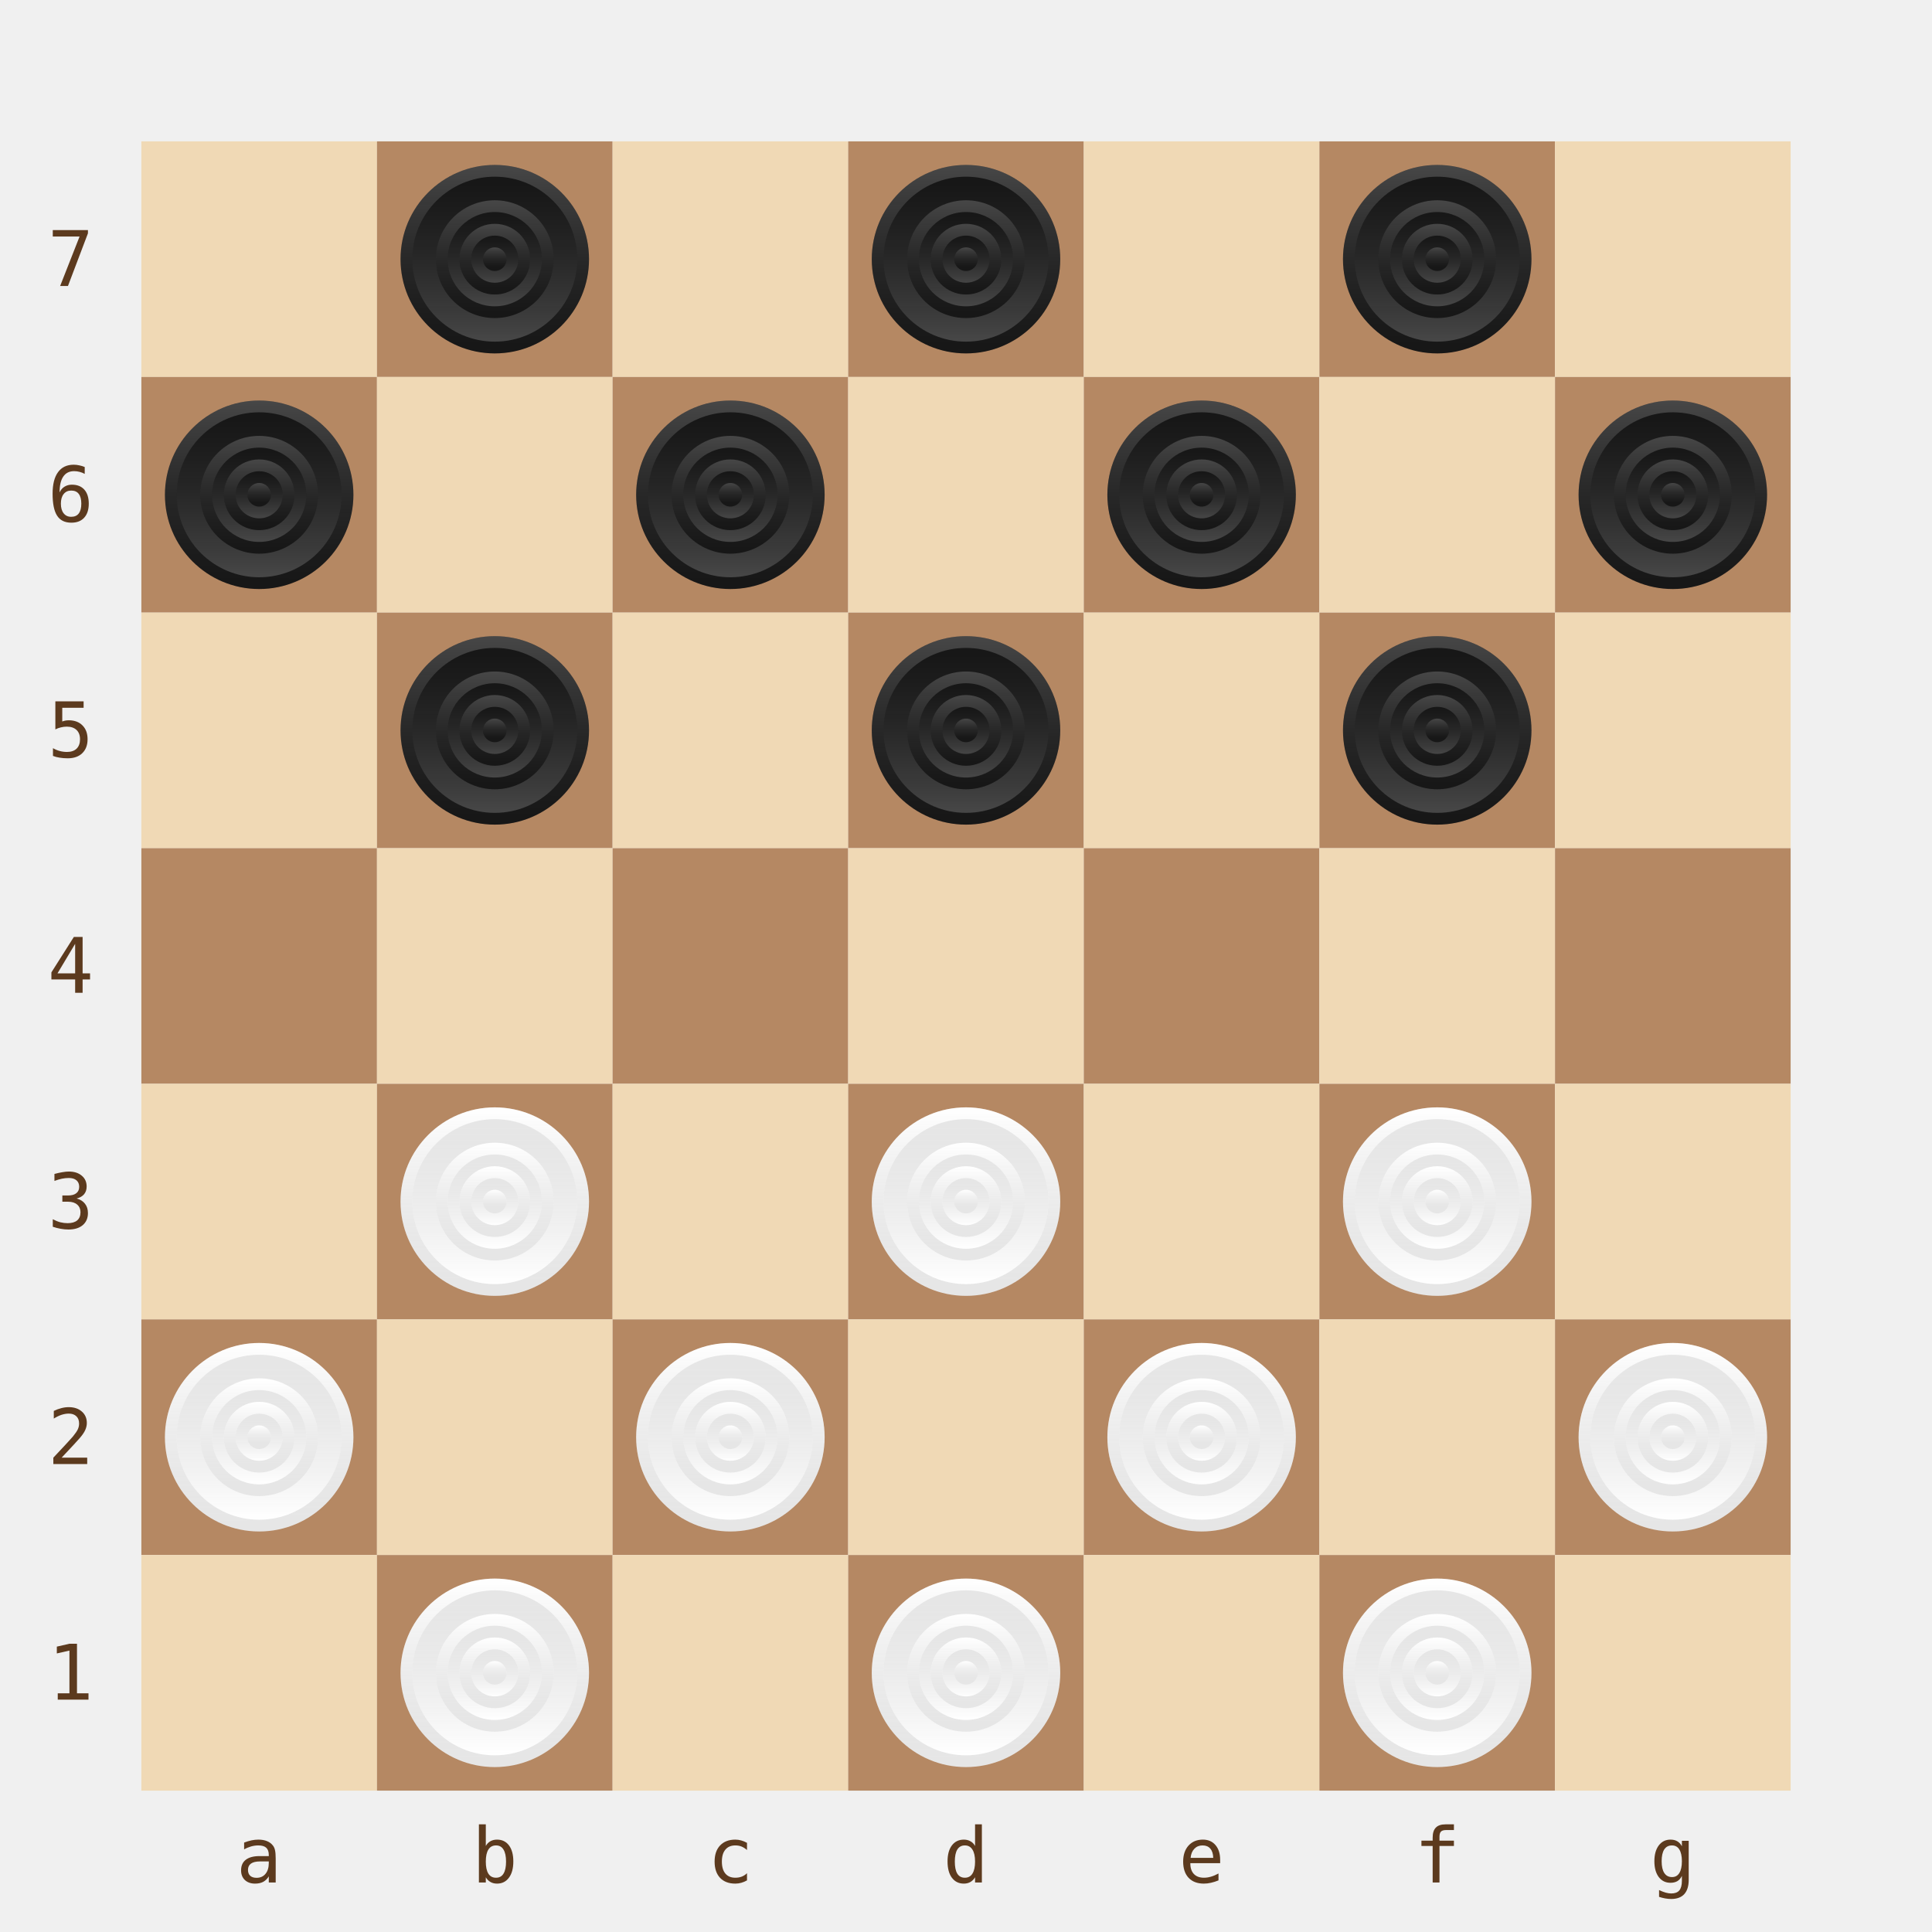
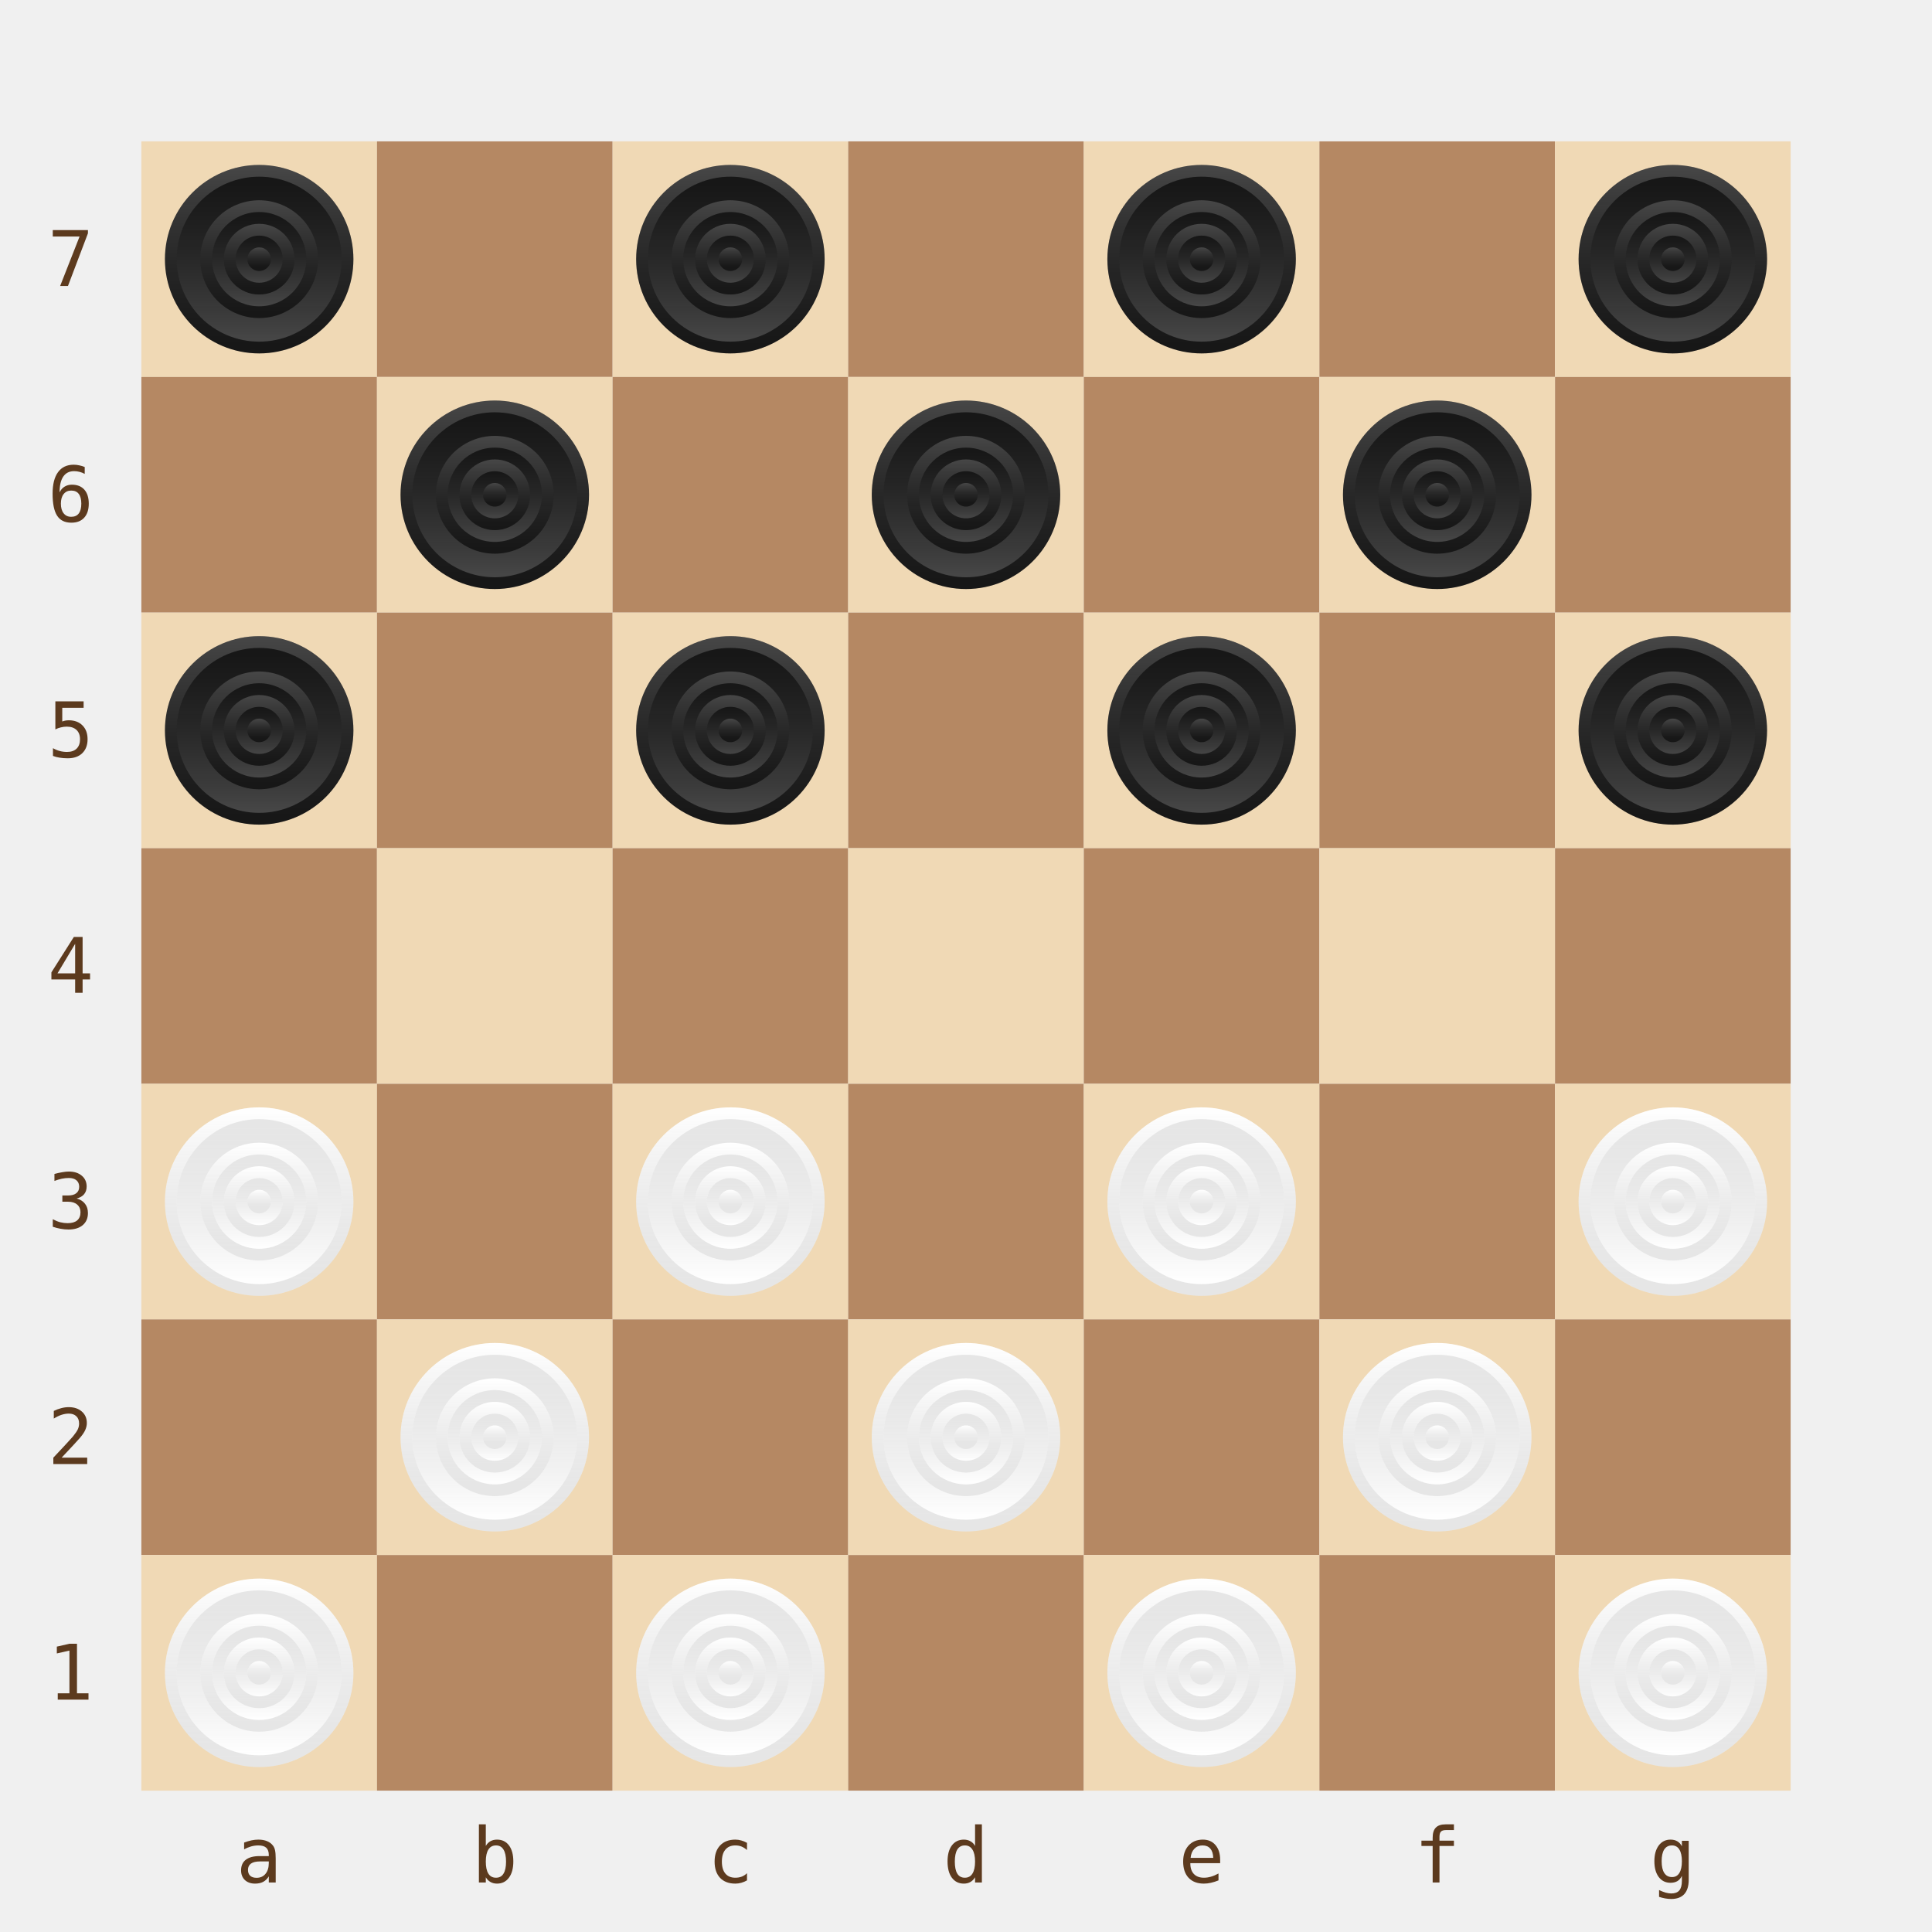
<svg xmlns="http://www.w3.org/2000/svg" viewBox="0 0 328 328" width="328" height="328">
  <defs>
    <symbol id="piece-playstrategy-dameo-fabirovsky-bM" viewBox="0 0 100 100">
      <style>.B{fill-rule:evenodd}</style>
      <defs>
        <clipPath id="A">
          <path d="M0 0h100v100H0z" />
        </clipPath>
      </defs>
      <g clip-path="url(#A)">
        <circle vector-effect="non-scaling-stroke" cx="50" cy="50" r="40" fill="#191919" />
        <linearGradient id="B" x1="50" y1="25" x2="50" y2="74.923" gradientUnits="userSpaceOnUse">
          <stop offset="0%" stop-opacity=".2" stop-color="#fff" />
          <stop offset="100%" stop-opacity=".098" stop-color="#000" />
        </linearGradient>
        <path d="M50 25c-13.807 0-25 11.193-25 25s11.193 25 25 25 25-11.193 25-25-11.193-25-25-25zm0 5c11.046 0 20 8.954 20 20s-8.954 20-20 20-20-8.954-20-20 8.954-20 20-20z" fill="url(#B)" class="B" />
        <linearGradient id="C" x1="50" y1="70.078" x2="50" y2="30" gradientUnits="userSpaceOnUse">
          <stop offset="0%" stop-opacity=".2" stop-color="#fff" />
          <stop offset="100%" stop-opacity=".098" stop-color="#000" />
        </linearGradient>
        <path d="M50 30c-11.046 0-20 8.954-20 20s8.954 20 20 20 20-8.954 20-20-8.954-20-20-20zm0 5c8.284 0 15 6.716 15 15s-6.716 15-15 15-15-6.716-15-15 6.716-15 15-15z" fill="url(#C)" class="B" />
        <linearGradient id="D" x1="50" y1="60.303" x2="50" y2="40" gradientUnits="userSpaceOnUse">
          <stop offset="0%" stop-opacity=".2" stop-color="#fff" />
          <stop offset="100%" stop-opacity=".098" stop-color="#000" />
        </linearGradient>
        <path d="M50 40a10 10 0 1 0 0 20 10 10 0 1 0 0-20h0zm0 5a5 5 0 1 1 0 10 5 5 0 1 1 0-10h0z" fill="url(#D)" class="B" />
        <linearGradient id="E" x1="50" y1="10" x2="49.735" y2="90" gradientUnits="userSpaceOnUse">
          <stop offset="0%" stop-opacity=".2" stop-color="#fff" />
          <stop offset="100%" stop-opacity=".098" stop-color="#000" />
        </linearGradient>
        <path d="M50 10c-10.61 0-20.783 4.214-28.284 11.716S10 39.39 10 50s4.214 20.783 11.716 28.284S39.39 90 50 90s20.783-4.214 28.284-11.716S90 60.61 90 50s-4.214-20.783-11.716-28.284S60.61 10 50 10h0zm0 5c19.33 0 35 15.67 35 35S69.33 85 50 85 15 69.33 15 50s15.67-35 35-35z" fill="url(#E)" class="B" />
        <linearGradient id="F" x1="50" y1="84.77" x2="50" y2="15" gradientUnits="userSpaceOnUse">
          <stop offset="0%" stop-opacity=".2" stop-color="#fff" />
          <stop offset="100%" stop-opacity=".098" stop-color="#000" />
        </linearGradient>
        <path d="M50 15c-19.33 0-35 15.67-35 35s15.67 35 35 35 35-15.67 35-35-15.67-35-35-35zm0 10c6.63 0 12.99 2.634 17.678 7.322S75 43.37 75 50s-2.634 12.99-7.322 17.678S56.63 75 50 75s-12.99-2.634-17.678-7.322S25 56.63 25 50s2.634-12.99 7.322-17.678S43.37 25 50 25h0z" fill="url(#F)" class="B" />
        <linearGradient id="G" x1="50" y1="44.933" x2="50" y2="53.754" gradientUnits="userSpaceOnUse">
          <stop offset="0%" stop-opacity=".2" stop-color="#fff" />
          <stop offset="100%" stop-opacity=".098" stop-color="#000" />
        </linearGradient>
        <circle vector-effect="non-scaling-stroke" cx="50" cy="50" r="5" fill="url(#G)" />
        <linearGradient id="H" x1="50" y1="35" x2="50" y2="64.594" gradientUnits="userSpaceOnUse">
          <stop offset="0%" stop-opacity=".2" stop-color="#fff" />
          <stop offset="100%" stop-opacity=".098" stop-color="#000" />
        </linearGradient>
        <path d="M50 35a15 15 0 0 0-15 15 15 15 0 0 0 15 15 15 15 0 0 0 15-15 15 15 0 0 0-15-15h0zm0 5a10 10 0 1 1 0 20 10 10 0 1 1 0-20h0z" fill="url(#H)" class="B" />
      </g>
    </symbol>
    <symbol id="piece-playstrategy-dameo-fabirovsky-wM" viewBox="0 0 100 100">
      <style>.B{fill-rule:evenodd}</style>
      <defs>
        <clipPath id="A">
          <path d="M0 0h100v100H0z" />
        </clipPath>
      </defs>
      <g clip-path="url(#A)">
        <circle vector-effect="non-scaling-stroke" cx="50" cy="50" r="40" fill="#fff" />
        <linearGradient id="B" x1="50" y1="25" x2="50" y2="74.923" gradientUnits="userSpaceOnUse">
          <stop offset="0%" stop-opacity=".1" stop-color="#fff" />
          <stop offset="100%" stop-opacity=".098" stop-color="#000" />
        </linearGradient>
        <path d="M50 25c-13.807 0-25 11.193-25 25s11.193 25 25 25 25-11.193 25-25-11.193-25-25-25zm0 5c11.046 0 20 8.954 20 20s-8.954 20-20 20-20-8.954-20-20 8.954-20 20-20z" fill="url(#B)" class="B" />
        <linearGradient id="C" x1="50" y1="70.078" x2="50" y2="30" gradientUnits="userSpaceOnUse">
          <stop offset="0%" stop-opacity=".2" stop-color="#fff" />
          <stop offset="100%" stop-opacity=".098" stop-color="#000" />
        </linearGradient>
        <path d="M50 30c-11.046 0-20 8.954-20 20s8.954 20 20 20 20-8.954 20-20-8.954-20-20-20zm0 5c8.284 0 15 6.716 15 15s-6.716 15-15 15-15-6.716-15-15 6.716-15 15-15z" fill="url(#C)" class="B" />
        <linearGradient id="D" x1="50" y1="60.303" x2="50" y2="40" gradientUnits="userSpaceOnUse">
          <stop offset="0%" stop-opacity=".1" stop-color="#fff" />
          <stop offset="100%" stop-opacity=".098" stop-color="#000" />
        </linearGradient>
        <path d="M50 40a10 10 0 1 0 0 20 10 10 0 1 0 0-20h0zm0 5a5 5 0 1 1 0 10 5 5 0 1 1 0-10h0z" fill="url(#D)" class="B" />
        <linearGradient id="E" x1="50" y1="10" x2="49.735" y2="90" gradientUnits="userSpaceOnUse">
          <stop offset="0%" stop-opacity=".1" stop-color="#fff" />
          <stop offset="100%" stop-opacity=".098" stop-color="#000" />
        </linearGradient>
        <path d="M50 10c-10.61 0-20.783 4.214-28.284 11.716S10 39.39 10 50s4.214 20.783 11.716 28.284S39.39 90 50 90s20.783-4.214 28.284-11.716S90 60.61 90 50s-4.214-20.783-11.716-28.284S60.61 10 50 10h0zm0 5c19.33 0 35 15.67 35 35S69.33 85 50 85 15 69.33 15 50s15.67-35 35-35z" fill="url(#E)" class="B" />
        <linearGradient id="F" x1="50" y1="84.77" x2="50" y2="15" gradientUnits="userSpaceOnUse">
          <stop offset="0%" stop-opacity=".1" stop-color="#fff" />
          <stop offset="100%" stop-opacity=".098" stop-color="#000" />
        </linearGradient>
        <path d="M50 15c-19.33 0-35 15.67-35 35s15.67 35 35 35 35-15.67 35-35-15.67-35-35-35zm0 10c6.63 0 12.99 2.634 17.678 7.322S75 43.37 75 50s-2.634 12.99-7.322 17.678S56.63 75 50 75s-12.99-2.634-17.678-7.322S25 56.63 25 50s2.634-12.99 7.322-17.678S43.37 25 50 25h0z" fill="url(#F)" class="B" />
        <linearGradient id="G" x1="50" y1="44.933" x2="50" y2="53.754" gradientUnits="userSpaceOnUse">
          <stop offset="0%" stop-opacity=".1" stop-color="#fff" />
          <stop offset="100%" stop-opacity=".098" stop-color="#000" />
        </linearGradient>
        <circle vector-effect="non-scaling-stroke" cx="50" cy="50" r="5" fill="url(#G)" />
        <linearGradient id="H" x1="50" y1="35" x2="50" y2="64.594" gradientUnits="userSpaceOnUse">
          <stop offset="0%" stop-opacity=".1" stop-color="#fff" />
          <stop offset="100%" stop-opacity=".098" stop-color="#000" />
        </linearGradient>
        <path d="M50 35a15 15 0 0 0-15 15 15 15 0 0 0 15 15 15 15 0 0 0 15-15 15 15 0 0 0-15-15h0zm0 5a10 10 0 1 1 0 20 10 10 0 1 1 0-20h0z" fill="url(#H)" class="B" />
      </g>
    </symbol>
  </defs>
  <rect x="24" y="24" width="40" height="40" fill="#f0d9b5" data-sq="a7" class="board-cell" pointer-events="all" />
  <rect x="64" y="24" width="40" height="40" fill="#b58863" data-sq="b7" class="board-cell" pointer-events="all" />
  <rect x="104" y="24" width="40" height="40" fill="#f0d9b5" data-sq="c7" class="board-cell" pointer-events="all" />
  <rect x="144" y="24" width="40" height="40" fill="#b58863" data-sq="d7" class="board-cell" pointer-events="all" />
  <rect x="184" y="24" width="40" height="40" fill="#f0d9b5" data-sq="e7" class="board-cell" pointer-events="all" />
  <rect x="224" y="24" width="40" height="40" fill="#b58863" data-sq="f7" class="board-cell" pointer-events="all" />
  <rect x="264" y="24" width="40" height="40" fill="#f0d9b5" data-sq="g7" class="board-cell" pointer-events="all" />
  <rect x="24" y="64" width="40" height="40" fill="#b58863" data-sq="a6" class="board-cell" pointer-events="all" />
  <rect x="64" y="64" width="40" height="40" fill="#f0d9b5" data-sq="b6" class="board-cell" pointer-events="all" />
  <rect x="104" y="64" width="40" height="40" fill="#b58863" data-sq="c6" class="board-cell" pointer-events="all" />
  <rect x="144" y="64" width="40" height="40" fill="#f0d9b5" data-sq="d6" class="board-cell" pointer-events="all" />
  <rect x="184" y="64" width="40" height="40" fill="#b58863" data-sq="e6" class="board-cell" pointer-events="all" />
  <rect x="224" y="64" width="40" height="40" fill="#f0d9b5" data-sq="f6" class="board-cell" pointer-events="all" />
  <rect x="264" y="64" width="40" height="40" fill="#b58863" data-sq="g6" class="board-cell" pointer-events="all" />
  <rect x="24" y="104" width="40" height="40" fill="#f0d9b5" data-sq="a5" class="board-cell" pointer-events="all" />
  <rect x="64" y="104" width="40" height="40" fill="#b58863" data-sq="b5" class="board-cell" pointer-events="all" />
  <rect x="104" y="104" width="40" height="40" fill="#f0d9b5" data-sq="c5" class="board-cell" pointer-events="all" />
  <rect x="144" y="104" width="40" height="40" fill="#b58863" data-sq="d5" class="board-cell" pointer-events="all" />
  <rect x="184" y="104" width="40" height="40" fill="#f0d9b5" data-sq="e5" class="board-cell" pointer-events="all" />
  <rect x="224" y="104" width="40" height="40" fill="#b58863" data-sq="f5" class="board-cell" pointer-events="all" />
  <rect x="264" y="104" width="40" height="40" fill="#f0d9b5" data-sq="g5" class="board-cell" pointer-events="all" />
  <rect x="24" y="144" width="40" height="40" fill="#b58863" data-sq="a4" class="board-cell" pointer-events="all" />
  <rect x="64" y="144" width="40" height="40" fill="#f0d9b5" data-sq="b4" class="board-cell" pointer-events="all" />
  <rect x="104" y="144" width="40" height="40" fill="#b58863" data-sq="c4" class="board-cell" pointer-events="all" />
  <rect x="144" y="144" width="40" height="40" fill="#f0d9b5" data-sq="d4" class="board-cell" pointer-events="all" />
  <rect x="184" y="144" width="40" height="40" fill="#b58863" data-sq="e4" class="board-cell" pointer-events="all" />
  <rect x="224" y="144" width="40" height="40" fill="#f0d9b5" data-sq="f4" class="board-cell" pointer-events="all" />
  <rect x="264" y="144" width="40" height="40" fill="#b58863" data-sq="g4" class="board-cell" pointer-events="all" />
  <rect x="24" y="184" width="40" height="40" fill="#f0d9b5" data-sq="a3" class="board-cell" pointer-events="all" />
  <rect x="64" y="184" width="40" height="40" fill="#b58863" data-sq="b3" class="board-cell" pointer-events="all" />
  <rect x="104" y="184" width="40" height="40" fill="#f0d9b5" data-sq="c3" class="board-cell" pointer-events="all" />
  <rect x="144" y="184" width="40" height="40" fill="#b58863" data-sq="d3" class="board-cell" pointer-events="all" />
  <rect x="184" y="184" width="40" height="40" fill="#f0d9b5" data-sq="e3" class="board-cell" pointer-events="all" />
  <rect x="224" y="184" width="40" height="40" fill="#b58863" data-sq="f3" class="board-cell" pointer-events="all" />
  <rect x="264" y="184" width="40" height="40" fill="#f0d9b5" data-sq="g3" class="board-cell" pointer-events="all" />
  <rect x="24" y="224" width="40" height="40" fill="#b58863" data-sq="a2" class="board-cell" pointer-events="all" />
  <rect x="64" y="224" width="40" height="40" fill="#f0d9b5" data-sq="b2" class="board-cell" pointer-events="all" />
  <rect x="104" y="224" width="40" height="40" fill="#b58863" data-sq="c2" class="board-cell" pointer-events="all" />
  <rect x="144" y="224" width="40" height="40" fill="#f0d9b5" data-sq="d2" class="board-cell" pointer-events="all" />
  <rect x="184" y="224" width="40" height="40" fill="#b58863" data-sq="e2" class="board-cell" pointer-events="all" />
  <rect x="224" y="224" width="40" height="40" fill="#f0d9b5" data-sq="f2" class="board-cell" pointer-events="all" />
  <rect x="264" y="224" width="40" height="40" fill="#b58863" data-sq="g2" class="board-cell" pointer-events="all" />
  <rect x="24" y="264" width="40" height="40" fill="#f0d9b5" data-sq="a1" class="board-cell" pointer-events="all" />
  <rect x="64" y="264" width="40" height="40" fill="#b58863" data-sq="b1" class="board-cell" pointer-events="all" />
  <rect x="104" y="264" width="40" height="40" fill="#f0d9b5" data-sq="c1" class="board-cell" pointer-events="all" />
  <rect x="144" y="264" width="40" height="40" fill="#b58863" data-sq="d1" class="board-cell" pointer-events="all" />
  <rect x="184" y="264" width="40" height="40" fill="#f0d9b5" data-sq="e1" class="board-cell" pointer-events="all" />
  <rect x="224" y="264" width="40" height="40" fill="#b58863" data-sq="f1" class="board-cell" pointer-events="all" />
  <rect x="264" y="264" width="40" height="40" fill="#f0d9b5" data-sq="g1" class="board-cell" pointer-events="all" />
  <g pointer-events="none">
-     <use href="#piece-playstrategy-dameo-fabirovsky-bM" x="64" y="24" width="40" height="40" />
-     <use href="#piece-playstrategy-dameo-fabirovsky-bM" x="144" y="24" width="40" height="40" />
-     <use href="#piece-playstrategy-dameo-fabirovsky-bM" x="224" y="24" width="40" height="40" />
-     <use href="#piece-playstrategy-dameo-fabirovsky-bM" x="24" y="64" width="40" height="40" />
-     <use href="#piece-playstrategy-dameo-fabirovsky-bM" x="104" y="64" width="40" height="40" />
-     <use href="#piece-playstrategy-dameo-fabirovsky-bM" x="184" y="64" width="40" height="40" />
-     <use href="#piece-playstrategy-dameo-fabirovsky-bM" x="264" y="64" width="40" height="40" />
-     <use href="#piece-playstrategy-dameo-fabirovsky-bM" x="64" y="104" width="40" height="40" />
-     <use href="#piece-playstrategy-dameo-fabirovsky-bM" x="144" y="104" width="40" height="40" />
-     <use href="#piece-playstrategy-dameo-fabirovsky-bM" x="224" y="104" width="40" height="40" />
-     <use href="#piece-playstrategy-dameo-fabirovsky-wM" x="64" y="184" width="40" height="40" />
-     <use href="#piece-playstrategy-dameo-fabirovsky-wM" x="144" y="184" width="40" height="40" />
-     <use href="#piece-playstrategy-dameo-fabirovsky-wM" x="224" y="184" width="40" height="40" />
-     <use href="#piece-playstrategy-dameo-fabirovsky-wM" x="24" y="224" width="40" height="40" />
-     <use href="#piece-playstrategy-dameo-fabirovsky-wM" x="104" y="224" width="40" height="40" />
-     <use href="#piece-playstrategy-dameo-fabirovsky-wM" x="184" y="224" width="40" height="40" />
-     <use href="#piece-playstrategy-dameo-fabirovsky-wM" x="264" y="224" width="40" height="40" />
-     <use href="#piece-playstrategy-dameo-fabirovsky-wM" x="64" y="264" width="40" height="40" />
-     <use href="#piece-playstrategy-dameo-fabirovsky-wM" x="144" y="264" width="40" height="40" />
-     <use href="#piece-playstrategy-dameo-fabirovsky-wM" x="224" y="264" width="40" height="40" />
+     <use href="#piece-playstrategy-dameo-fabirovsky-bM" x="24" y="24" width="40" height="40" />
+     <use href="#piece-playstrategy-dameo-fabirovsky-bM" x="104" y="24" width="40" height="40" />
+     <use href="#piece-playstrategy-dameo-fabirovsky-bM" x="184" y="24" width="40" height="40" />
+     <use href="#piece-playstrategy-dameo-fabirovsky-bM" x="264" y="24" width="40" height="40" />
+     <use href="#piece-playstrategy-dameo-fabirovsky-bM" x="64" y="64" width="40" height="40" />
+     <use href="#piece-playstrategy-dameo-fabirovsky-bM" x="144" y="64" width="40" height="40" />
+     <use href="#piece-playstrategy-dameo-fabirovsky-bM" x="224" y="64" width="40" height="40" />
+     <use href="#piece-playstrategy-dameo-fabirovsky-bM" x="24" y="104" width="40" height="40" />
+     <use href="#piece-playstrategy-dameo-fabirovsky-bM" x="104" y="104" width="40" height="40" />
+     <use href="#piece-playstrategy-dameo-fabirovsky-bM" x="184" y="104" width="40" height="40" />
+     <use href="#piece-playstrategy-dameo-fabirovsky-bM" x="264" y="104" width="40" height="40" />
+     <use href="#piece-playstrategy-dameo-fabirovsky-wM" x="24" y="184" width="40" height="40" />
+     <use href="#piece-playstrategy-dameo-fabirovsky-wM" x="104" y="184" width="40" height="40" />
+     <use href="#piece-playstrategy-dameo-fabirovsky-wM" x="184" y="184" width="40" height="40" />
+     <use href="#piece-playstrategy-dameo-fabirovsky-wM" x="264" y="184" width="40" height="40" />
+     <use href="#piece-playstrategy-dameo-fabirovsky-wM" x="64" y="224" width="40" height="40" />
+     <use href="#piece-playstrategy-dameo-fabirovsky-wM" x="144" y="224" width="40" height="40" />
+     <use href="#piece-playstrategy-dameo-fabirovsky-wM" x="224" y="224" width="40" height="40" />
+     <use href="#piece-playstrategy-dameo-fabirovsky-wM" x="24" y="264" width="40" height="40" />
+     <use href="#piece-playstrategy-dameo-fabirovsky-wM" x="104" y="264" width="40" height="40" />
+     <use href="#piece-playstrategy-dameo-fabirovsky-wM" x="184" y="264" width="40" height="40" />
+     <use href="#piece-playstrategy-dameo-fabirovsky-wM" x="264" y="264" width="40" height="40" />
  </g>
  <text x="44" y="319.6" text-anchor="middle" font-size="13" fill="#5c3a1e" font-family="monospace" pointer-events="none">a</text>
  <text x="84" y="319.6" text-anchor="middle" font-size="13" fill="#5c3a1e" font-family="monospace" pointer-events="none">b</text>
  <text x="124" y="319.6" text-anchor="middle" font-size="13" fill="#5c3a1e" font-family="monospace" pointer-events="none">c</text>
  <text x="164" y="319.6" text-anchor="middle" font-size="13" fill="#5c3a1e" font-family="monospace" pointer-events="none">d</text>
  <text x="204" y="319.6" text-anchor="middle" font-size="13" fill="#5c3a1e" font-family="monospace" pointer-events="none">e</text>
  <text x="244" y="319.6" text-anchor="middle" font-size="13" fill="#5c3a1e" font-family="monospace" pointer-events="none">f</text>
  <text x="284" y="319.6" text-anchor="middle" font-size="13" fill="#5c3a1e" font-family="monospace" pointer-events="none">g</text>
  <text x="12" y="48.55" text-anchor="middle" font-size="13" fill="#5c3a1e" font-family="monospace" pointer-events="none">7</text>
  <text x="12" y="88.55" text-anchor="middle" font-size="13" fill="#5c3a1e" font-family="monospace" pointer-events="none">6</text>
  <text x="12" y="128.55" text-anchor="middle" font-size="13" fill="#5c3a1e" font-family="monospace" pointer-events="none">5</text>
  <text x="12" y="168.55" text-anchor="middle" font-size="13" fill="#5c3a1e" font-family="monospace" pointer-events="none">4</text>
  <text x="12" y="208.55" text-anchor="middle" font-size="13" fill="#5c3a1e" font-family="monospace" pointer-events="none">3</text>
  <text x="12" y="248.55" text-anchor="middle" font-size="13" fill="#5c3a1e" font-family="monospace" pointer-events="none">2</text>
  <text x="12" y="288.55" text-anchor="middle" font-size="13" fill="#5c3a1e" font-family="monospace" pointer-events="none">1</text>
</svg>
